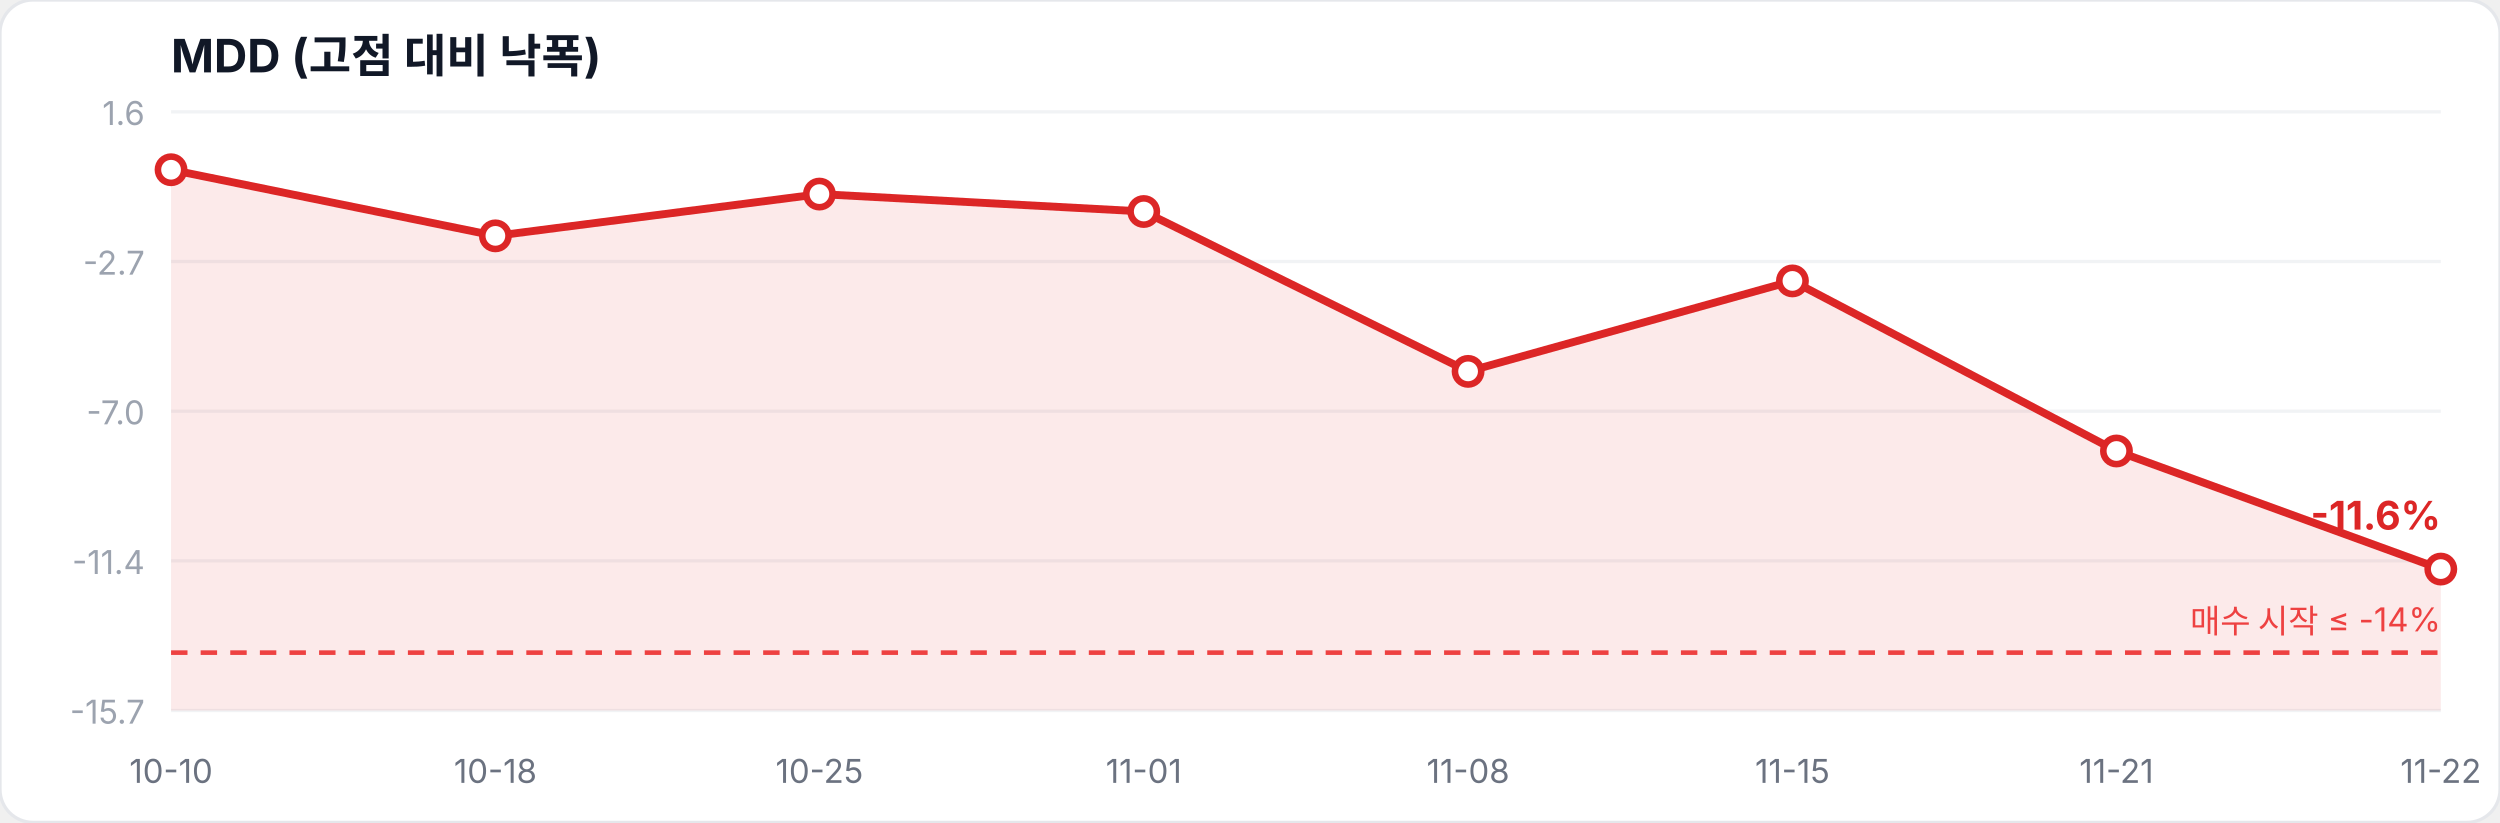
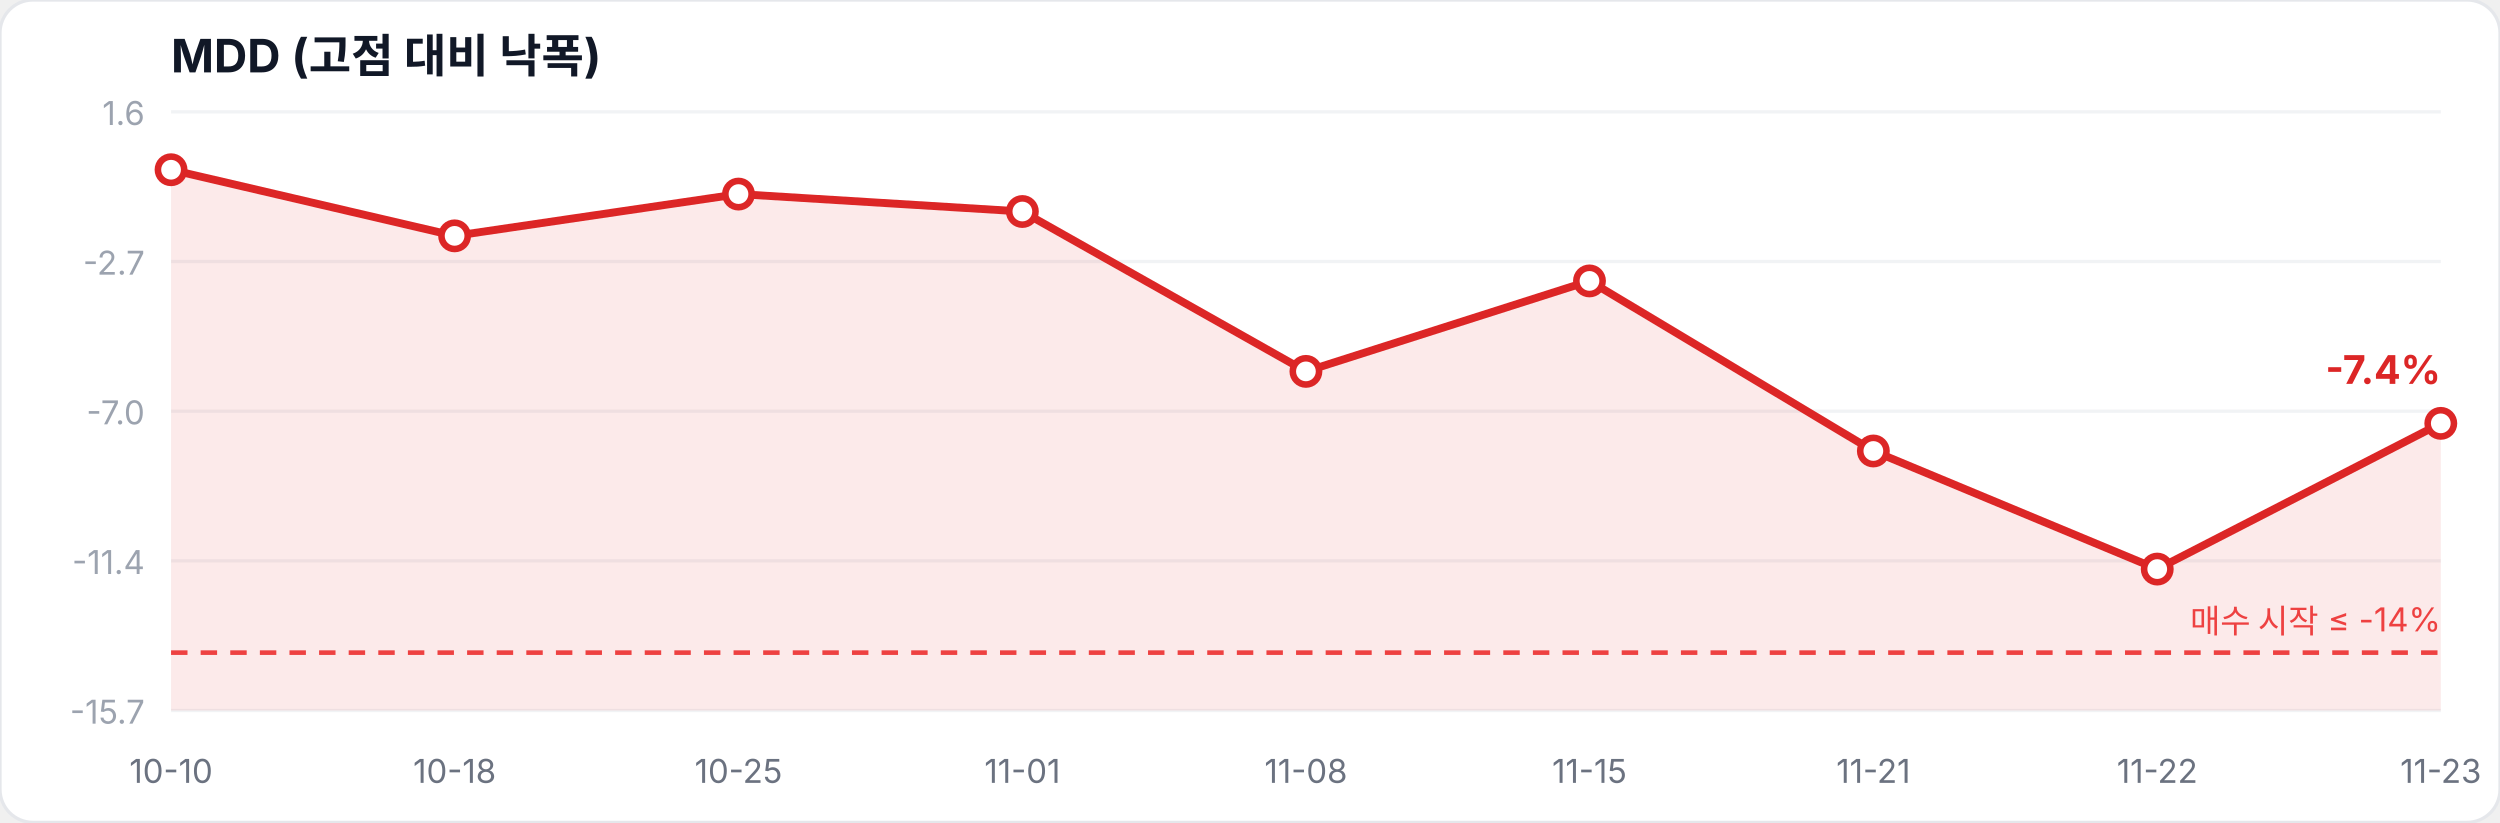
<svg xmlns="http://www.w3.org/2000/svg" viewBox="0 0 760 250" width="100%" role="img" aria-label="MDD (고점 대비 낙폭)" style="max-width:100%;height:auto;font-family:-apple-system,BlinkMacSystemFont,'Segoe UI',sans-serif">
  <rect x="0" y="0" width="760" height="250" rx="10" fill="#ffffff" stroke="#e5e7eb" />
  <text x="52" y="22" font-size="14" font-weight="700" fill="#111827">MDD (고점 대비 낙폭)</text>
  <line x1="52" y1="216.0" x2="742" y2="216.0" stroke="#f1f3f5" />
  <text x="44" y="220.0" font-size="10" fill="#9ca3af" text-anchor="end">-15.7</text>
  <line x1="52" y1="170.5" x2="742" y2="170.5" stroke="#f1f3f5" />
  <text x="44" y="174.5" font-size="10" fill="#9ca3af" text-anchor="end">-11.4</text>
  <line x1="52" y1="125.0" x2="742" y2="125.0" stroke="#f1f3f5" />
  <text x="44" y="129.0" font-size="10" fill="#9ca3af" text-anchor="end">-7.0</text>
  <line x1="52" y1="79.5" x2="742" y2="79.5" stroke="#f1f3f5" />
  <text x="44" y="83.5" font-size="10" fill="#9ca3af" text-anchor="end">-2.7</text>
  <line x1="52" y1="34.0" x2="742" y2="34.0" stroke="#f1f3f5" />
  <text x="44" y="38.0" font-size="10" fill="#9ca3af" text-anchor="end">1.6</text>
  <line x1="52" y1="198.4" x2="742" y2="198.4" stroke="#ef4444" stroke-width="1.4" stroke-dasharray="5 4" />
  <text x="742" y="192.4" font-size="10" fill="#ef4444" text-anchor="end">매수 시작 ≤ -14%</text>
-   <path d="M 52.0 216.0 L 52.0 51.6 L 150.6 71.7 L 249.1 59.0 L 347.7 64.3 L 446.3 112.9 L 544.9 85.4 L 643.4 137.1 L 742.0 173.0 L 742.0 216.0 Z" fill="#dc2626" opacity="0.10" />
-   <polyline points="52.0,51.6 150.6,71.7 249.1,59.0 347.7,64.3 446.3,112.9 544.9,85.4 643.4,137.1 742.0,173.0" fill="none" stroke="#dc2626" stroke-width="2.4" stroke-linejoin="round" stroke-linecap="round" />
+   <path d="M 52.0 216.0 L 52.0 51.6 L 138.2 71.7 L 224.5 59.0 L 310.8 64.3 L 397.0 112.9 L 483.2 85.4 L 569.5 137.1 L 655.8 173.0 L 742.0 128.7 L 742.0 216.0 Z" fill="#dc2626" opacity="0.10" />
+   <polyline points="52.0,51.6 138.2,71.7 224.5,59.0 310.8,64.3 397.0,112.9 483.2,85.4 569.5,137.1 655.8,173.0 742.0,128.7" fill="none" stroke="#dc2626" stroke-width="2.4" stroke-linejoin="round" stroke-linecap="round" />
  <circle cx="52.0" cy="51.6" r="4" fill="#fff" stroke="#dc2626" stroke-width="2" />
-   <circle cx="150.6" cy="71.7" r="4" fill="#fff" stroke="#dc2626" stroke-width="2" />
-   <circle cx="249.1" cy="59.0" r="4" fill="#fff" stroke="#dc2626" stroke-width="2" />
-   <circle cx="347.7" cy="64.3" r="4" fill="#fff" stroke="#dc2626" stroke-width="2" />
-   <circle cx="446.3" cy="112.9" r="4" fill="#fff" stroke="#dc2626" stroke-width="2" />
-   <circle cx="544.9" cy="85.4" r="4" fill="#fff" stroke="#dc2626" stroke-width="2" />
-   <circle cx="643.4" cy="137.1" r="4" fill="#fff" stroke="#dc2626" stroke-width="2" />
-   <circle cx="742.0" cy="173.0" r="4" fill="#fff" stroke="#dc2626" stroke-width="2" />
-   <text x="742.0" y="161.0" font-size="12" font-weight="700" fill="#dc2626" text-anchor="end">-11.6%</text>
+   <circle cx="138.2" cy="71.7" r="4" fill="#fff" stroke="#dc2626" stroke-width="2" />
+   <circle cx="224.5" cy="59.0" r="4" fill="#fff" stroke="#dc2626" stroke-width="2" />
+   <circle cx="310.8" cy="64.3" r="4" fill="#fff" stroke="#dc2626" stroke-width="2" />
+   <circle cx="397.0" cy="112.9" r="4" fill="#fff" stroke="#dc2626" stroke-width="2" />
+   <circle cx="483.2" cy="85.4" r="4" fill="#fff" stroke="#dc2626" stroke-width="2" />
+   <circle cx="569.5" cy="137.1" r="4" fill="#fff" stroke="#dc2626" stroke-width="2" />
+   <circle cx="655.8" cy="173.0" r="4" fill="#fff" stroke="#dc2626" stroke-width="2" />
+   <circle cx="742.0" cy="128.7" r="4" fill="#fff" stroke="#dc2626" stroke-width="2" />
+   <text x="742.0" y="116.7" font-size="12" font-weight="700" fill="#dc2626" text-anchor="end">-7.4%</text>
  <text x="52.0" y="238" font-size="10" fill="#6b7280" text-anchor="middle">10-10</text>
-   <text x="150.6" y="238" font-size="10" fill="#6b7280" text-anchor="middle">10-18</text>
-   <text x="249.1" y="238" font-size="10" fill="#6b7280" text-anchor="middle">10-25</text>
-   <text x="347.7" y="238" font-size="10" fill="#6b7280" text-anchor="middle">11-01</text>
-   <text x="446.3" y="238" font-size="10" fill="#6b7280" text-anchor="middle">11-08</text>
-   <text x="544.9" y="238" font-size="10" fill="#6b7280" text-anchor="middle">11-15</text>
-   <text x="643.4" y="238" font-size="10" fill="#6b7280" text-anchor="middle">11-21</text>
-   <text x="742.0" y="238" font-size="10" fill="#6b7280" text-anchor="middle">11-22</text>
+   <text x="138.2" y="238" font-size="10" fill="#6b7280" text-anchor="middle">10-18</text>
+   <text x="224.5" y="238" font-size="10" fill="#6b7280" text-anchor="middle">10-25</text>
+   <text x="310.8" y="238" font-size="10" fill="#6b7280" text-anchor="middle">11-01</text>
+   <text x="397.0" y="238" font-size="10" fill="#6b7280" text-anchor="middle">11-08</text>
+   <text x="483.2" y="238" font-size="10" fill="#6b7280" text-anchor="middle">11-15</text>
+   <text x="569.5" y="238" font-size="10" fill="#6b7280" text-anchor="middle">11-21</text>
+   <text x="655.8" y="238" font-size="10" fill="#6b7280" text-anchor="middle">11-22</text>
+   <text x="742.0" y="238" font-size="10" fill="#6b7280" text-anchor="middle">11-23</text>
</svg>
